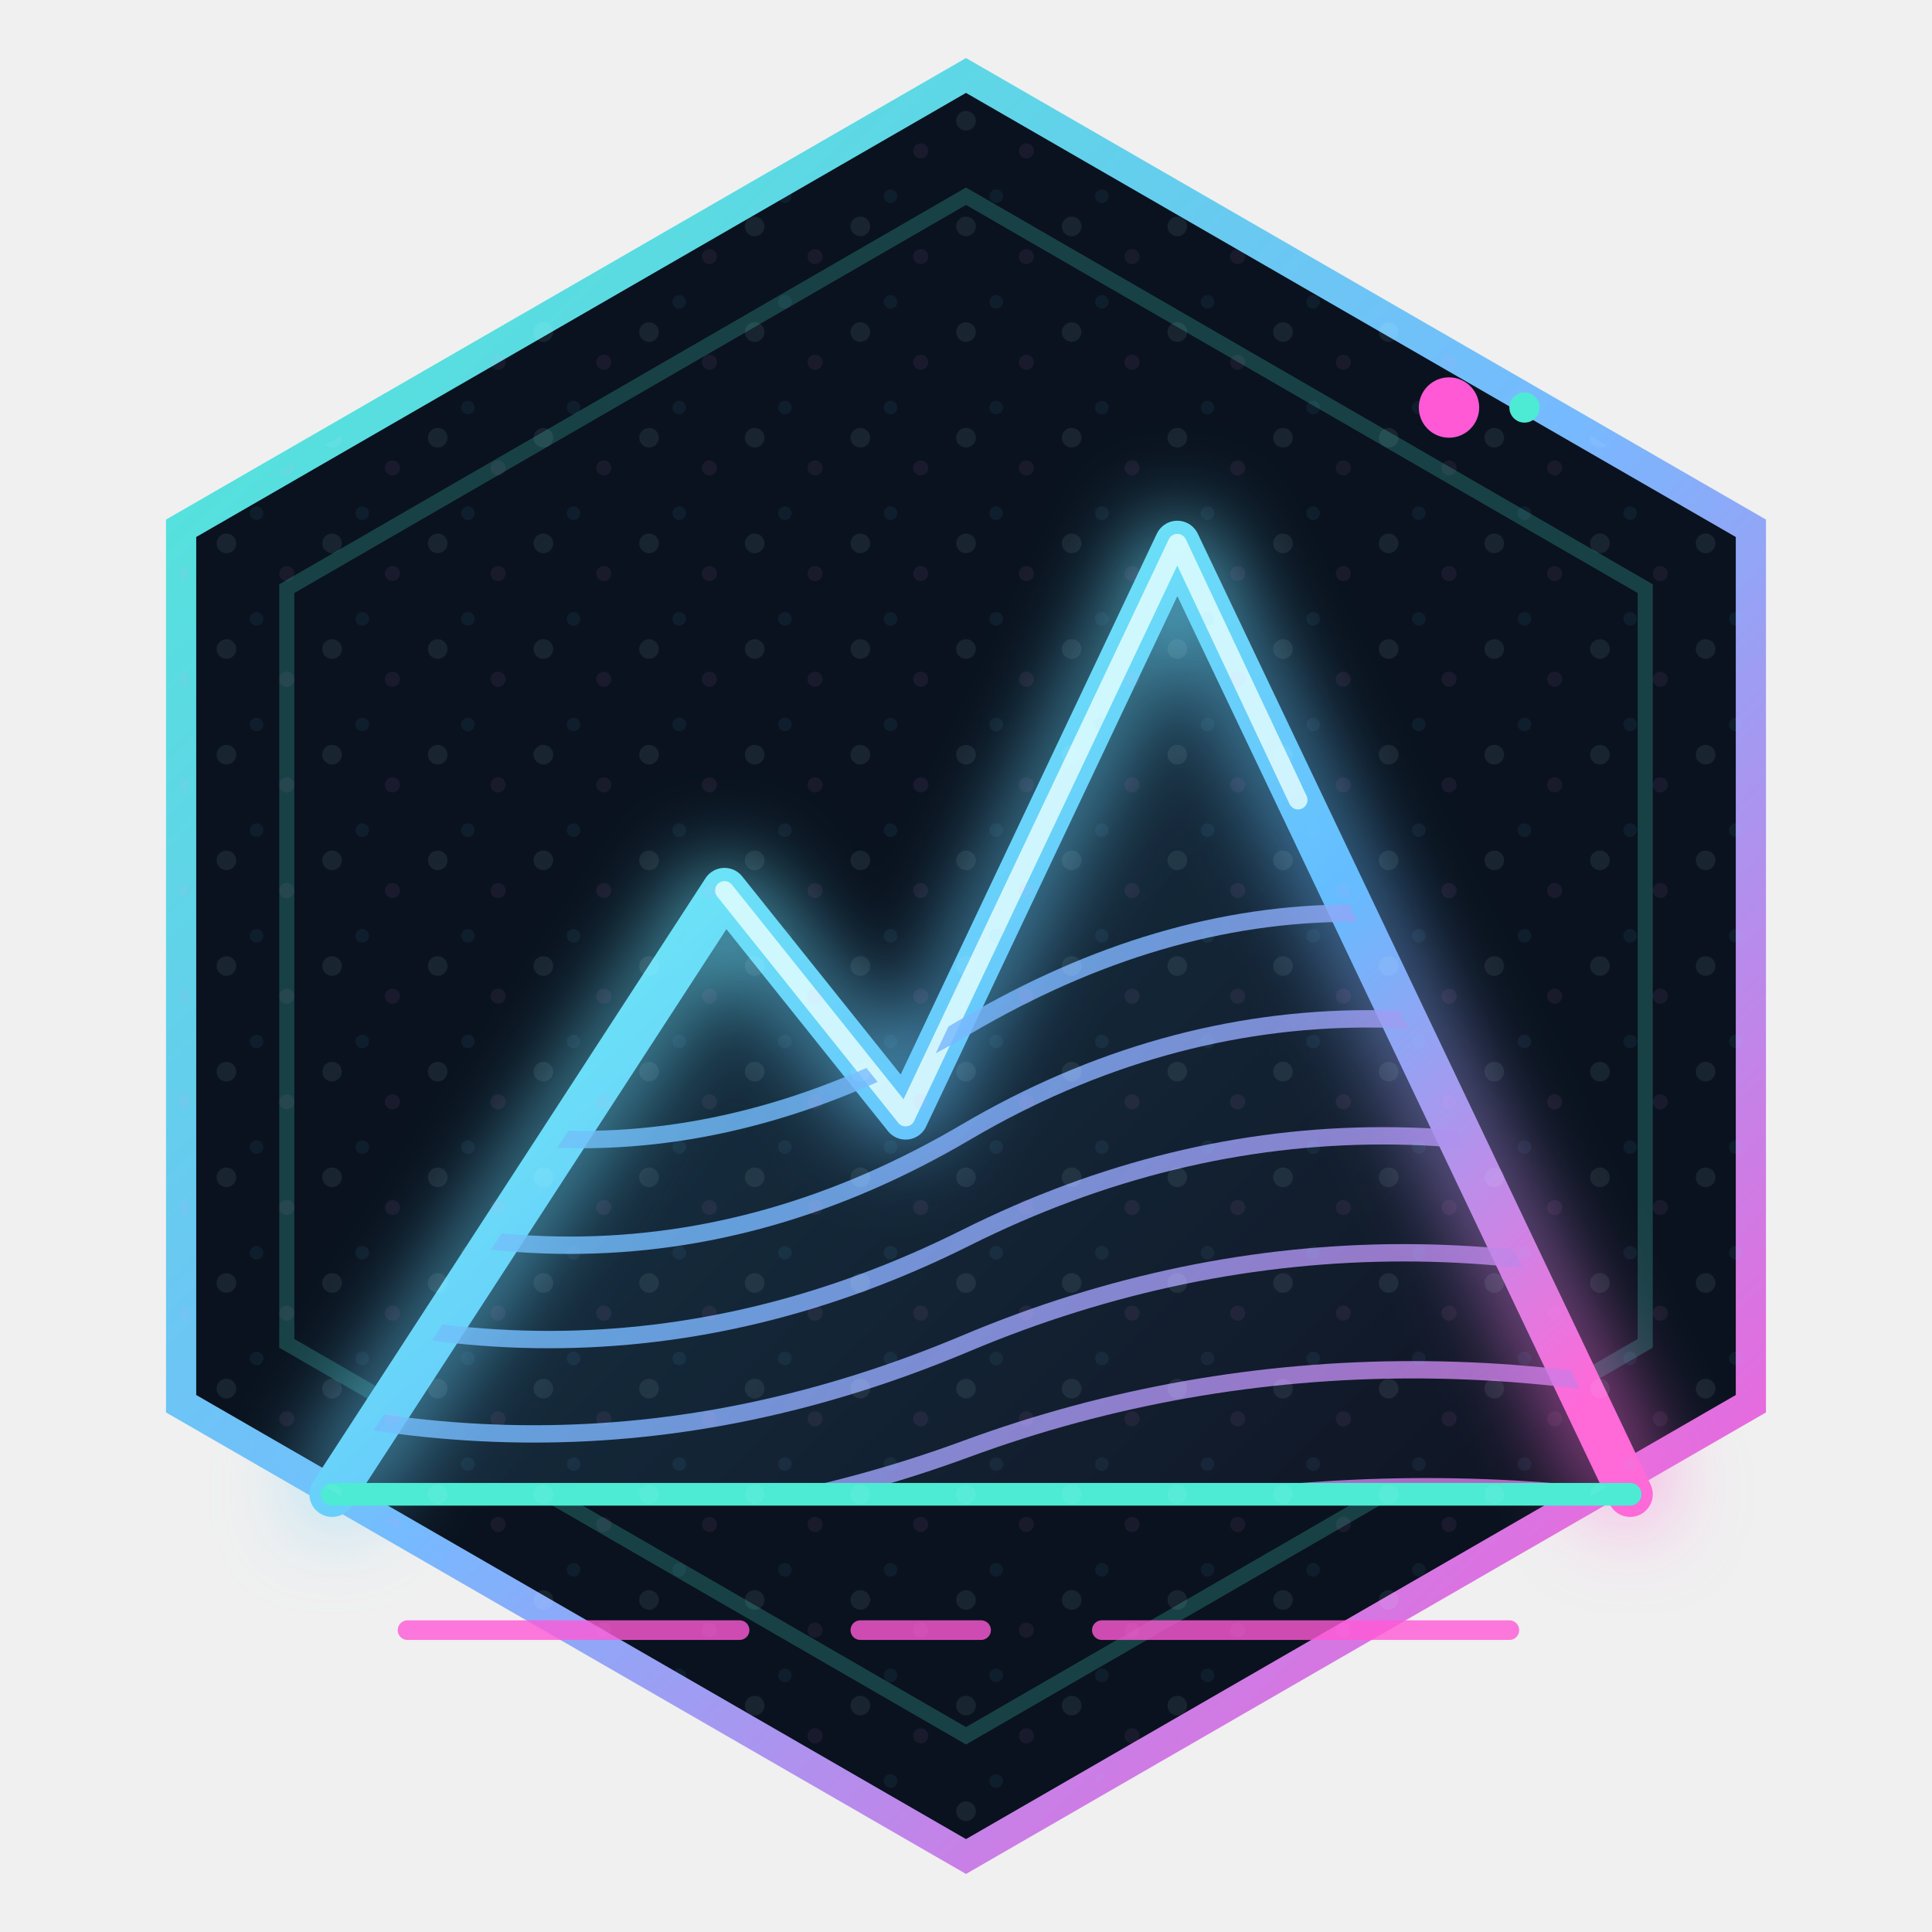
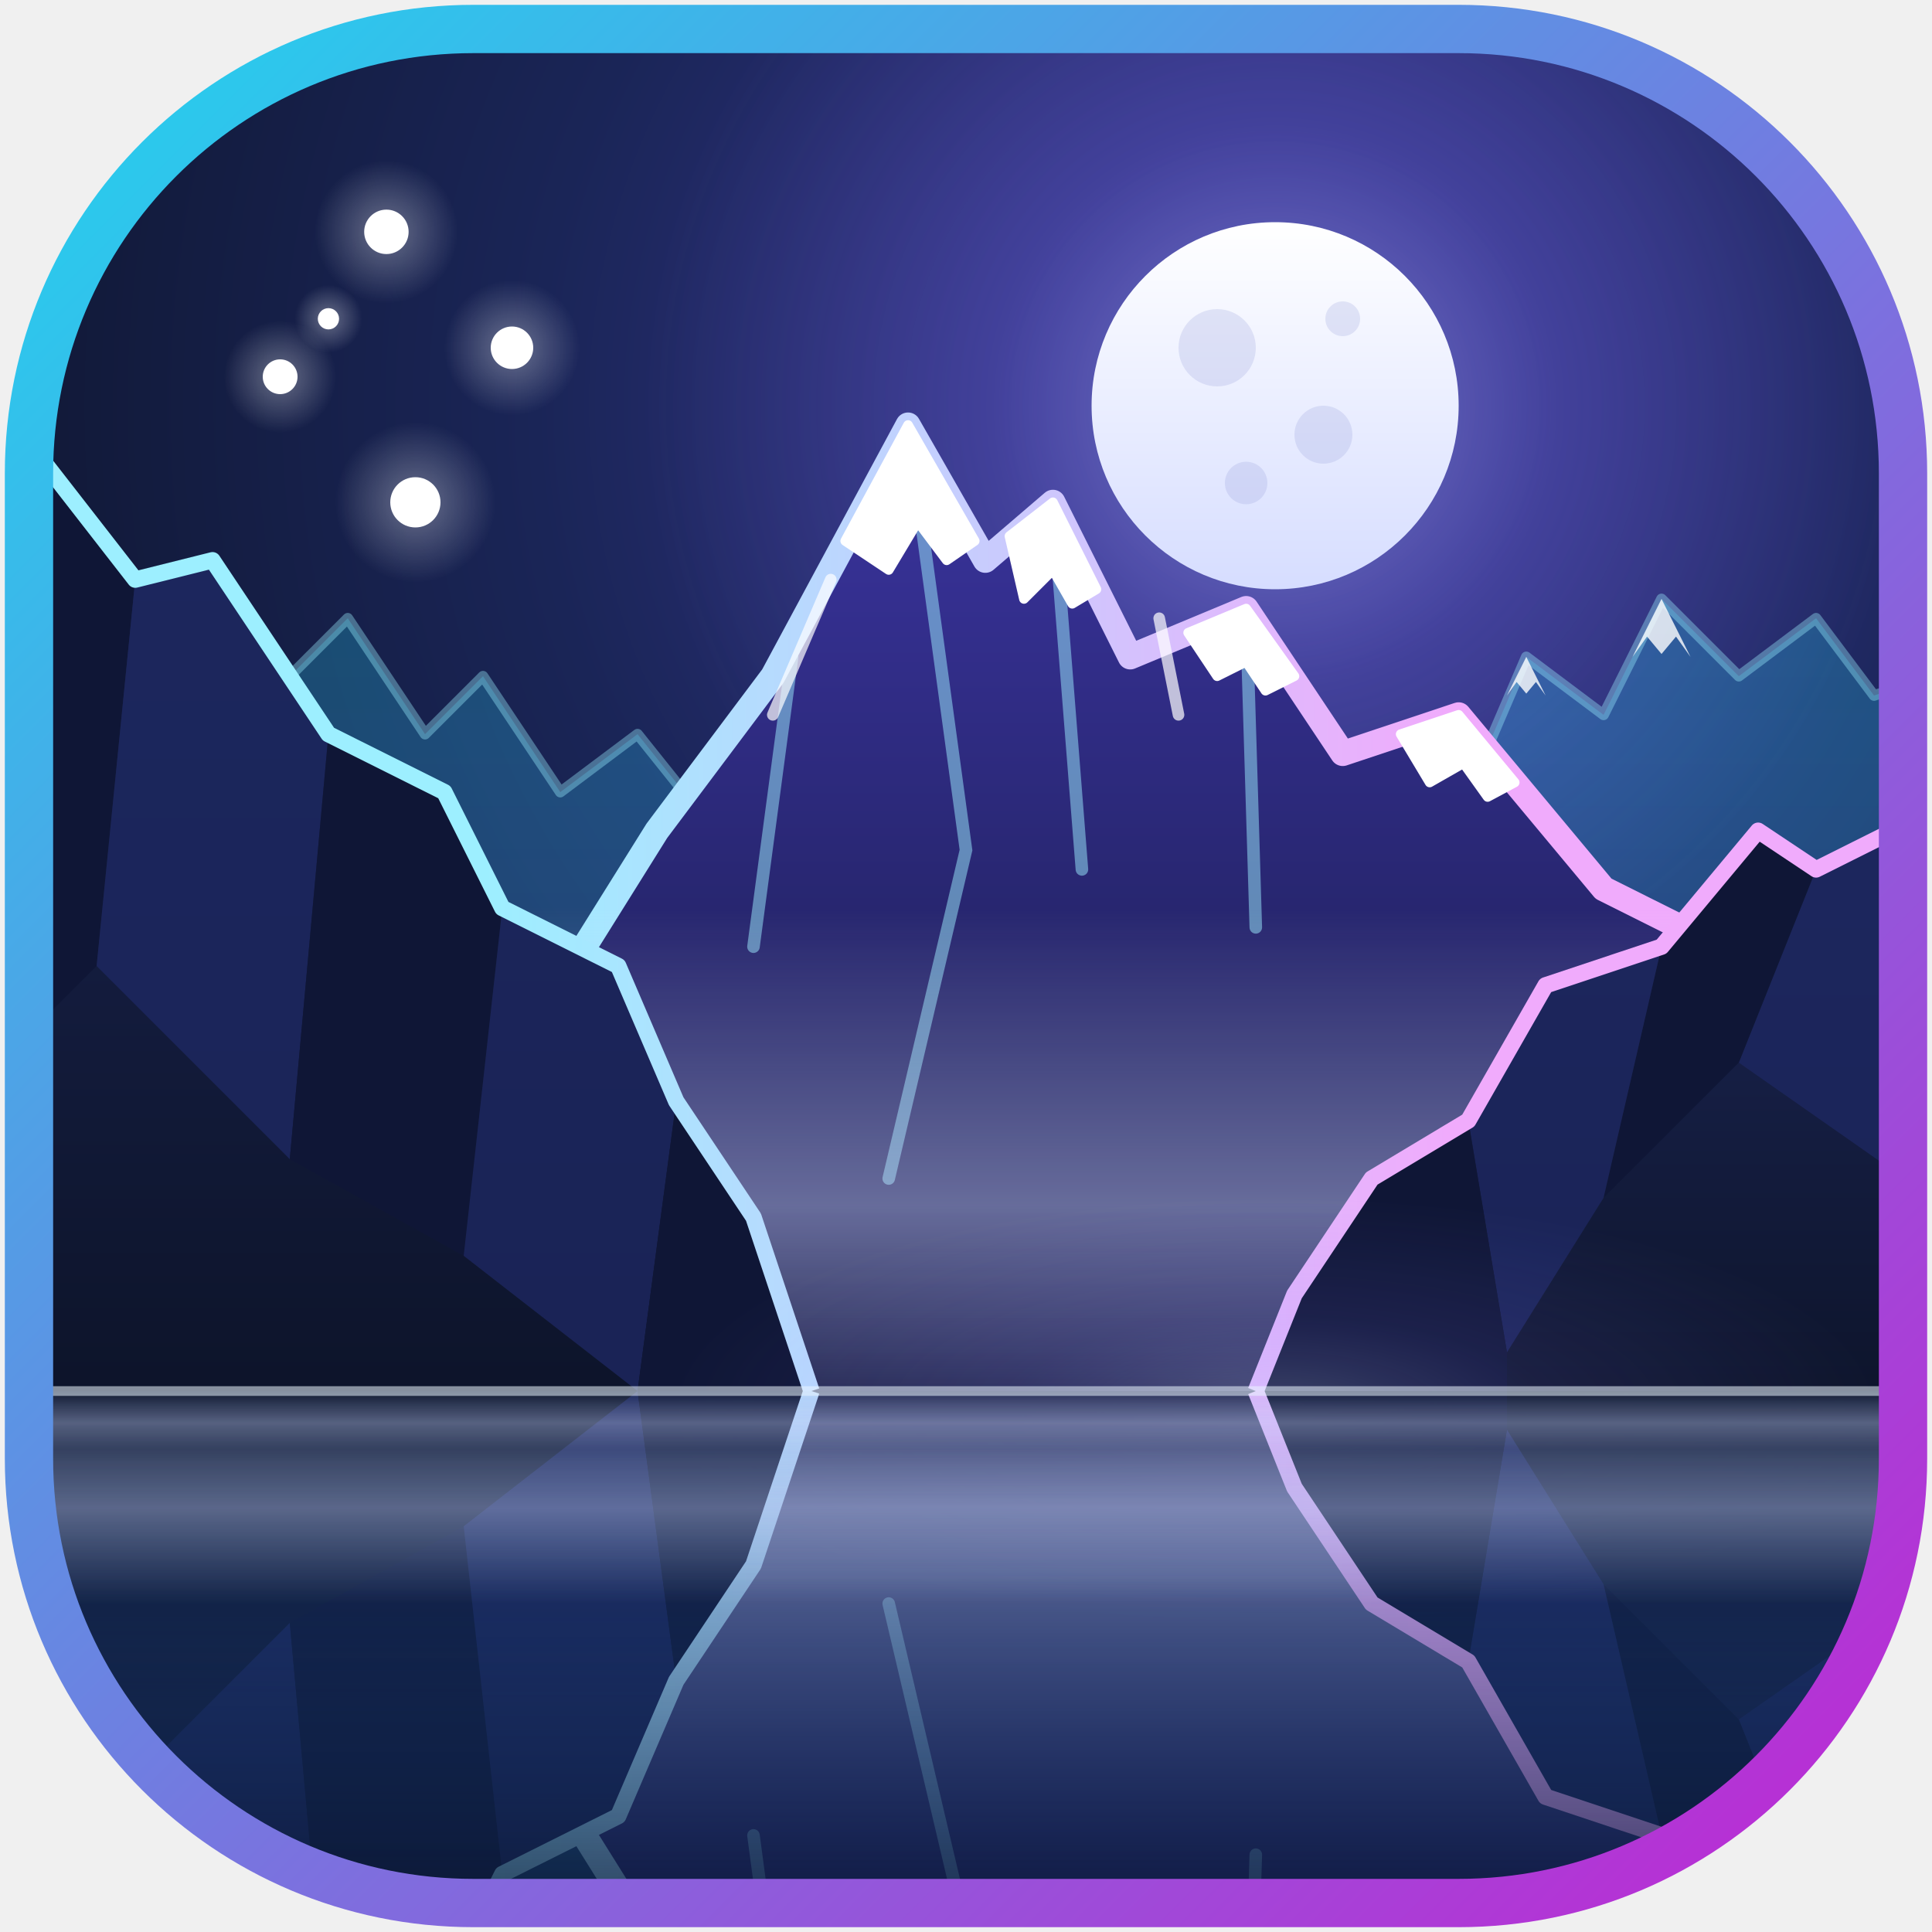
- <svg xmlns="http://www.w3.org/2000/svg" viewBox="0 0 128 128" fill="none">
+ <svg xmlns="http://www.w3.org/2000/svg" viewBox="0 0 200 200" width="200" height="200" role="img">
  <defs>
-     <linearGradient id="frame" x1="13" y1="12" x2="112" y2="116" gradientUnits="userSpaceOnUse">
-       <stop stop-color="#4DEBD4" />
-       <stop offset=".52" stop-color="#76B9FF" />
-       <stop offset="1" stop-color="#FF59D6" />
+     <linearGradient id="mt-bdL" x1="0" y1="0" x2="1" y2="1">
+       <stop offset="0" stop-color="#22d3ee" />
+       <stop offset="1" stop-color="#c026d3" />
    </linearGradient>
-     <linearGradient id="mountain" x1="31" y1="38" x2="95" y2="103" gradientUnits="userSpaceOnUse">
-       <stop stop-color="#17394A" />
-       <stop offset="1" stop-color="#101525" />
+     <radialGradient id="mt-bgS" gradientUnits="userSpaceOnUse" cx="32" cy="-58" r="170">
+       <stop offset="0" stop-color="#3d3a9c" />
+       <stop offset="0.45" stop-color="#1a2557" />
+       <stop offset="1" stop-color="#0a1020" />
+     </radialGradient>
+     <radialGradient id="mt-mhalo">
+       <stop offset="0" stop-color="#c7d2ff" stop-opacity="0.5" />
+       <stop offset="0.45" stop-color="#8b7cff" stop-opacity="0.2" />
+       <stop offset="1" stop-color="#8b7cff" stop-opacity="0" />
+     </radialGradient>
+     <linearGradient id="mt-moon" x1="0" y1="0" x2="0" y2="1">
+       <stop offset="0" stop-color="#fff" />
+       <stop offset="1" stop-color="#d6ddff" />
    </linearGradient>
-     <linearGradient id="ridge" x1="39" y1="37" x2="96" y2="101" gradientUnits="userSpaceOnUse">
-       <stop stop-color="#70FFF0" />
-       <stop offset=".58" stop-color="#65BCFF" />
-       <stop offset="1" stop-color="#FF69D8" />
+     <linearGradient id="mt-gmo" x1="0" y1="0" x2="0" y2="1">
+       <stop offset="0" stop-color="#fff" />
+       <stop offset="1" stop-color="#b9c4ff" />
    </linearGradient>
-     <pattern id="grain" width="7" height="7" patternUnits="userSpaceOnUse">
-       <circle cx="1" cy="1" r=".65" fill="#D9FFFF" opacity=".42" />
-       <circle cx="5" cy="3" r=".5" fill="#FF8FE5" opacity=".38" />
-       <circle cx="3" cy="6" r=".45" fill="#76CFFF" opacity=".35" />
-     </pattern>
-     <clipPath id="peak">
-       <path d="M22 99 48 59l12 15 18-38 30 63H22Z" />
+     <radialGradient id="mt-sg">
+       <stop offset="0" stop-color="#fff" stop-opacity="0.35" />
+       <stop offset="1" stop-color="#fff" stop-opacity="0" />
+     </radialGradient>
+     <linearGradient id="mt-gmL" gradientUnits="userSpaceOnUse" x1="-62" y1="0" x2="62" y2="0">
+       <stop offset="0" stop-color="#22d3ee" />
+       <stop offset="0.5" stop-color="#6d7cff" />
+       <stop offset="1" stop-color="#e040fb" />
+     </linearGradient>
+     <linearGradient id="mt-gpL" x1="0" y1="0" x2="0" y2="1">
+       <stop offset="0" stop-color="#22d3ee" />
+       <stop offset="1" stop-color="#6d7cff" />
+     </linearGradient>
+     <linearGradient id="mt-glL" gradientUnits="userSpaceOnUse" x1="-50" y1="0" x2="50" y2="0">
+       <stop offset="0" stop-color="#9defff" />
+       <stop offset="1" stop-color="#f0abfc" />
+     </linearGradient>
+     <linearGradient id="mt-back" gradientUnits="userSpaceOnUse" x1="0" y1="-56" x2="0" y2="60">
+       <stop offset="0" stop-color="#3b34a0" />
+       <stop offset="1" stop-color="#0e1431" />
+     </linearGradient>
+     <linearGradient id="mt-rock" x1="0" y1="0" x2="0" y2="1">
+       <stop offset="0" stop-color="#1c2656" />
+       <stop offset="1" stop-color="#0c1328" />
+     </linearGradient>
+     <linearGradient id="mt-lake" x1="0" y1="0" x2="0" y2="1">
+       <stop offset="0" stop-color="#2c63a0" />
+       <stop offset="0.35" stop-color="#16396e" />
+       <stop offset="1" stop-color="#08122c" />
+     </linearGradient>
+     <linearGradient id="mt-crk" gradientUnits="userSpaceOnUse" x1="0" y1="44" x2="0" y2="100">
+       <stop offset="0" stop-color="#e4f4ff" stop-opacity="0.1" />
+       <stop offset="1" stop-color="#e4f4ff" stop-opacity="0.75" />
+     </linearGradient>
+     <linearGradient id="mt-mist" x1="0" y1="0" x2="0" y2="1">
+       <stop offset="0" stop-color="#cfd8ff" stop-opacity="0" />
+       <stop offset="0.55" stop-color="#cfd8ff" stop-opacity="0.42" />
+       <stop offset="1" stop-color="#cfd8ff" stop-opacity="0" />
+     </linearGradient>
+     <linearGradient id="mt-dark" x1="0" y1="0" x2="0" y2="1">
+       <stop offset="0" stop-color="#000" stop-opacity="0" />
+       <stop offset="1" stop-color="#000" stop-opacity="0.25" />
+     </linearGradient>
+     <linearGradient id="mt-frost" x1="0" y1="0" x2="0" y2="1">
+       <stop offset="0" stop-color="#e4f4ff" stop-opacity="0.05" />
+       <stop offset="1" stop-color="#e4f4ff" stop-opacity="0.3" />
+     </linearGradient>
+     <linearGradient id="mt-mg" x1="0" y1="0" x2="0" y2="1">
+       <stop offset="0" stop-color="#fff" stop-opacity="0.95" />
+       <stop offset="1" stop-color="#fff" stop-opacity="0.12" />
+     </linearGradient>
+     <mask id="mt-mf" maskUnits="userSpaceOnUse" x="-100" y="44" width="200" height="60">
+       <rect x="-100" y="44" width="200" height="60" fill="url(#mt-mg)" />
+     </mask>
+     <clipPath id="mt-cb">
+       <rect x="-97" y="-97" width="194" height="194" rx="46" />
    </clipPath>
-     <filter id="glow" x="10" y="12" width="108" height="108" color-interpolation-filters="sRGB" filterUnits="userSpaceOnUse">
-       <feGaussianBlur stdDeviation="3" result="blur" />
-       <feComposite in="SourceGraphic" in2="blur" operator="over" />
-     </filter>
+     <clipPath id="mt-cw">
+       <rect x="-100" y="44" width="200" height="60" />
+     </clipPath>
+     <g id="mt-ABOVE">
+       <path d="M-100 -26 L-92 -34 L-86 -28 L-78 -40 L-70 -30 L-64 -36 L-56 -24 L-50 -30 L-42 -18 L-34 -24 L-26 -14 L-10 -10 L10 -8 L30 -12 L36 -12 L44 -24 L52 -18 L58 -32 L66 -26 L72 -38 L80 -30 L88 -36 L94 -28 L100 -30 L100 60 L-100 60Z" fill="url(#mt-gpL)" fill-opacity="0.26" />
+       <path d="M-100 -26 L-92 -34 L-86 -28 L-78 -40 L-70 -30 L-64 -36 L-56 -24 L-50 -30 L-42 -18 L-34 -24 L-26 -14 L-10 -10 L10 -8 L30 -12 L36 -12 L44 -24 L52 -18 L58 -32 L66 -26 L72 -38 L80 -30 L88 -36 L94 -28 L100 -30" fill="none" stroke="#9defff" stroke-opacity="0.38" stroke-width="1.1" stroke-linejoin="round" />
+       <path d="M-78 -40 L-75.0 -34.0 L-76.5 -36.1 L-78 -34.3 L-79.5 -36.1 L-81.0 -34.0Z M72 -38 L75.0 -32.0 L73.5 -34.1 L72 -32.3 L70.5 -34.1 L69.0 -32.0Z M58 -32 L60.0 -28.0 L59.0 -29.4 L58 -28.2 L57.0 -29.4 L56.0 -28.0Z" fill="#fff" fill-opacity="0.8" />
+       <path d="M-72 60 L-54 14 L-42 2 L-32 -14 L-20 -30 L-6 -56 L2 -42 L9 -48 L17 -32 L29 -37 L39 -22 L51 -26 L66 -8 L82 0 L100 4 L100 60Z" fill="url(#mt-back)" />
+       <g fill="none" stroke="#9defff" stroke-opacity="0.5" stroke-width="1.3" stroke-linecap="round">
+         <path d="M-6 -56 L0 -12 L-8 22" />
+         <path d="M-18 -32 L-22 -2" />
+         <path d="M9 -48 L12 -10" />
+         <path d="M29 -37 L30 -4" />
+       </g>
+       <path d="M-72 60 L-54 14 L-42 2 L-32 -14 L-20 -30 L-6 -56 L2 -42 L9 -48 L17 -32 L29 -37 L39 -22 L51 -26 L66 -8 L82 0" fill="none" stroke="url(#mt-glL)" stroke-width="2.6" stroke-linejoin="round" />
+       <path d="M-6 -56 L0.9 -44 L-2 -42 L-5 -46 L-8 -41 L-12.5 -44Z M9 -48 L13.5 -39 L11 -37.5 L9 -41 L6 -38 L4.5 -44.5Z M29 -37 L34 -30 L31 -28.5 L29 -31.5 L26 -30 L23 -34.5Z M51 -26 L56.8 -19 L54 -17.5 L51.5 -21 L48 -19 L45 -24Z" fill="#fff" stroke="#fff" stroke-width="1" stroke-linejoin="round" />
+       <path d="M-14 -40 L-20 -26 M20 -36 L22 -26" stroke="#fff" stroke-opacity="0.7" stroke-width="1.2" stroke-linecap="round" fill="none" />
+       <rect x="-100" y="-6" width="200" height="56" fill="url(#mt-mist)" />
+       <clipPath id="mt-cfl">
+         <path d="M-100 -58 L-86 -40 L-78 -42 L-66 -24 L-54 -18 L-48 -6 L-36 0 L-30 14 L-22 26 L-16 44 L-16 50 L-100 50Z" />
+       </clipPath>
+       <path d="M-100 -58 L-86 -40 L-78 -42 L-66 -24 L-54 -18 L-48 -6 L-36 0 L-30 14 L-22 26 L-16 44 L-16 50 L-100 50Z" fill="url(#mt-rock)" />
+       <g clip-path="url(#mt-cfl)">
+         <path d="M-100 -58 L-86 -40 L-90 0 L-100 10Z" fill="#0f1636" fill-opacity="1" />
+         <path d="M-86 -40 L-78 -42 L-66 -24 L-70 20 L-90 0Z" fill="#1d2760" fill-opacity="0.85" />
+         <path d="M-66 -24 L-54 -18 L-48 -6 L-52 30 L-70 20Z" fill="#0f1636" fill-opacity="1" />
+         <path d="M-48 -6 L-36 0 L-30 14 L-34 44 L-52 30Z" fill="#1d2760" fill-opacity="0.8" />
+         <path d="M-30 14 L-22 26 L-16 44 L-34 44Z" fill="#0f1636" fill-opacity="1" />
+       </g>
+       <path d="M-100 -58 L-86 -40 L-78 -42 L-66 -24 L-54 -18 L-48 -6 L-36 0 L-30 14 L-22 26 L-16 44" fill="none" stroke="url(#mt-glL)" stroke-width="1.7" stroke-linejoin="round" />
+       <clipPath id="mt-cfr">
+         <path d="M100 -16 L88 -10 L82 -14 L72 -2 L60 2 L52 16 L42 22 L34 34 L30 44 L30 50 L100 50Z" />
+       </clipPath>
+       <path d="M100 -16 L88 -10 L82 -14 L72 -2 L60 2 L52 16 L42 22 L34 34 L30 44 L30 50 L100 50Z" fill="url(#mt-rock)" />
+       <g clip-path="url(#mt-cfr)">
+         <path d="M100 -16 L88 -10 L80 10 L100 24Z" fill="#1d2760" fill-opacity="0.8" />
+         <path d="M88 -10 L82 -14 L72 -2 L66 24 L80 10Z" fill="#0f1636" fill-opacity="1" />
+         <path d="M72 -2 L60 2 L52 16 L56 40 L66 24Z" fill="#1d2760" fill-opacity="0.8" />
+         <path d="M52 16 L42 22 L34 34 L30 44 L56 44 L56 40Z" fill="#0f1636" fill-opacity="1" />
+       </g>
+       <path d="M100 -16 L88 -10 L82 -14 L72 -2 L60 2 L52 16 L42 22 L34 34 L30 44" fill="none" stroke="url(#mt-glL)" stroke-width="1.7" stroke-linejoin="round" />
+     </g>
+     <g id="mt-SKY">
+       <rect x="-100" y="-100" width="200" height="200" fill="url(#mt-bgS)" />
+       <circle cx="32" cy="-58" r="66" fill="url(#mt-mhalo)" />
+       <circle cx="32" cy="-58" r="19" fill="url(#mt-moon)" />
+       <g fill="#8f99d8" fill-opacity="0.22">
+         <circle cx="26" cy="-64" r="4" />
+         <circle cx="37" cy="-55" r="3" />
+         <circle cx="29" cy="-50" r="2.2" />
+         <circle cx="39" cy="-67" r="1.8" />
+       </g>
+       <g transform="translate(-60,-62)">
+         <circle cx="0" cy="-14" r="7.4" fill="url(#mt-sg)" />
+         <circle cx="0" cy="-14" r="2.3" fill="#fff" />
+         <circle cx="3" cy="14" r="8.3" fill="url(#mt-sg)" />
+         <circle cx="3" cy="14" r="2.6" fill="#fff" />
+         <circle cx="13" cy="-2" r="7.0" fill="url(#mt-sg)" />
+         <circle cx="13" cy="-2" r="2.2" fill="#fff" />
+         <circle cx="-11" cy="1" r="5.8" fill="url(#mt-sg)" />
+         <circle cx="-11" cy="1" r="1.8" fill="#fff" />
+         <circle cx="-6" cy="-5" r="3.5" fill="url(#mt-sg)" />
+         <circle cx="-6" cy="-5" r="1.1" fill="#fff" />
+       </g>
+     </g>
  </defs>
-   <path d="M64 5 116 35v58l-52 30L12 93V35L64 5Z" fill="#09121E" stroke="url(#frame)" stroke-width="2" />
-   <path d="M64 13 109 39v50l-45 26L19 89V39l45-26Z" stroke="#4DEBD4" stroke-opacity=".22" />
-   <path d="M22 99 48 59l12 15 18-38 30 63H22Z" fill="url(#mountain)" />
-   <path d="M22 99 48 59l12 15 18-38 30 63" stroke="url(#ridge)" stroke-width="3" stroke-linecap="round" stroke-linejoin="round" filter="url(#glow)" />
-   <path d="m48 59 12 15 18-38 8 17" stroke="#E8FFFF" stroke-opacity=".8" stroke-width="1.25" stroke-linecap="round" stroke-linejoin="round" />
-   <g clip-path="url(#peak)" stroke="url(#frame)" stroke-width="1.15" opacity=".82">
-     <path d="M13 68c17 10 34 10 51 0s34-10 51 0" />
-     <path d="M10 75c19 10 37 10 54 0s36-10 54 0" />
-     <path d="M8 82c19 9 38 9 56 0s37-9 56 0" />
-     <path d="M6 89c20 8 39 8 58 0s39-8 58 0" />
-     <path d="M4 96c20 7 41 7 60 0s40-7 60 0" />
-     <path d="M3 103c21 6 41 6 61 0s41-6 61 0" />
+   <g transform="translate(100,100)">
+     <g clip-path="url(#mt-cb)">
+       <use href="#mt-SKY" />
+       <use href="#mt-ABOVE" />
+       <rect x="-100" y="44" width="200" height="60" fill="url(#mt-lake)" />
+       <ellipse cx="32" cy="46" rx="62" ry="22" fill="url(#mt-mhalo)" opacity="0.5" />
+       <g mask="url(#mt-mf)">
+         <g transform="translate(0,88) scale(1,-1)">
+           <use href="#mt-ABOVE" />
+         </g>
+       </g>
+       <g fill="none">
+         <path d="M12 54 L52 54" stroke="url(#mt-gmo)" stroke-width="2.2" stroke-opacity="1" stroke-linecap="round" />
+         <path d="M15 62 L49 62" stroke="url(#mt-gmo)" stroke-width="2.2" stroke-opacity="0.8" stroke-linecap="round" />
+         <path d="M18 70 L46 70" stroke="url(#mt-gmo)" stroke-width="2.2" stroke-opacity="0.6" stroke-linecap="round" />
+         <path d="M21 78 L43 78" stroke="url(#mt-gmo)" stroke-width="2.2" stroke-opacity="0.4" stroke-linecap="round" />
+       </g>
+       <rect x="-100" y="44" width="200" height="22" fill="url(#mt-mist)" opacity="0.9" />
+       <path d="M-100 44 L100 44" stroke="#eaf6ff" stroke-opacity="0.55" stroke-width="1" />
+       <path d="M-100 44 L100 44 L100 50 L-100 50Z" fill="url(#mt-mist)" opacity="0.7" />
+     </g>
+     <rect x="-97" y="-97" width="194" height="194" rx="46" fill="none" stroke="url(#mt-bdL)" stroke-width="5" />
  </g>
-   <path d="M22 99h86" stroke="#4DEBD4" stroke-width="1.5" stroke-linecap="round" />
-   <path d="M27 108h22m8 0h8m8 0h27" stroke="#FF59D6" stroke-width="1.3" stroke-linecap="round" opacity=".8" />
-   <path d="M64 5 116 35v58l-52 30L12 93V35L64 5Z" fill="url(#grain)" opacity=".18" />
-   <circle cx="96" cy="27" r="2" fill="#FF59D6" />
-   <circle cx="101" cy="27" r="1" fill="#4DEBD4" />
</svg>
